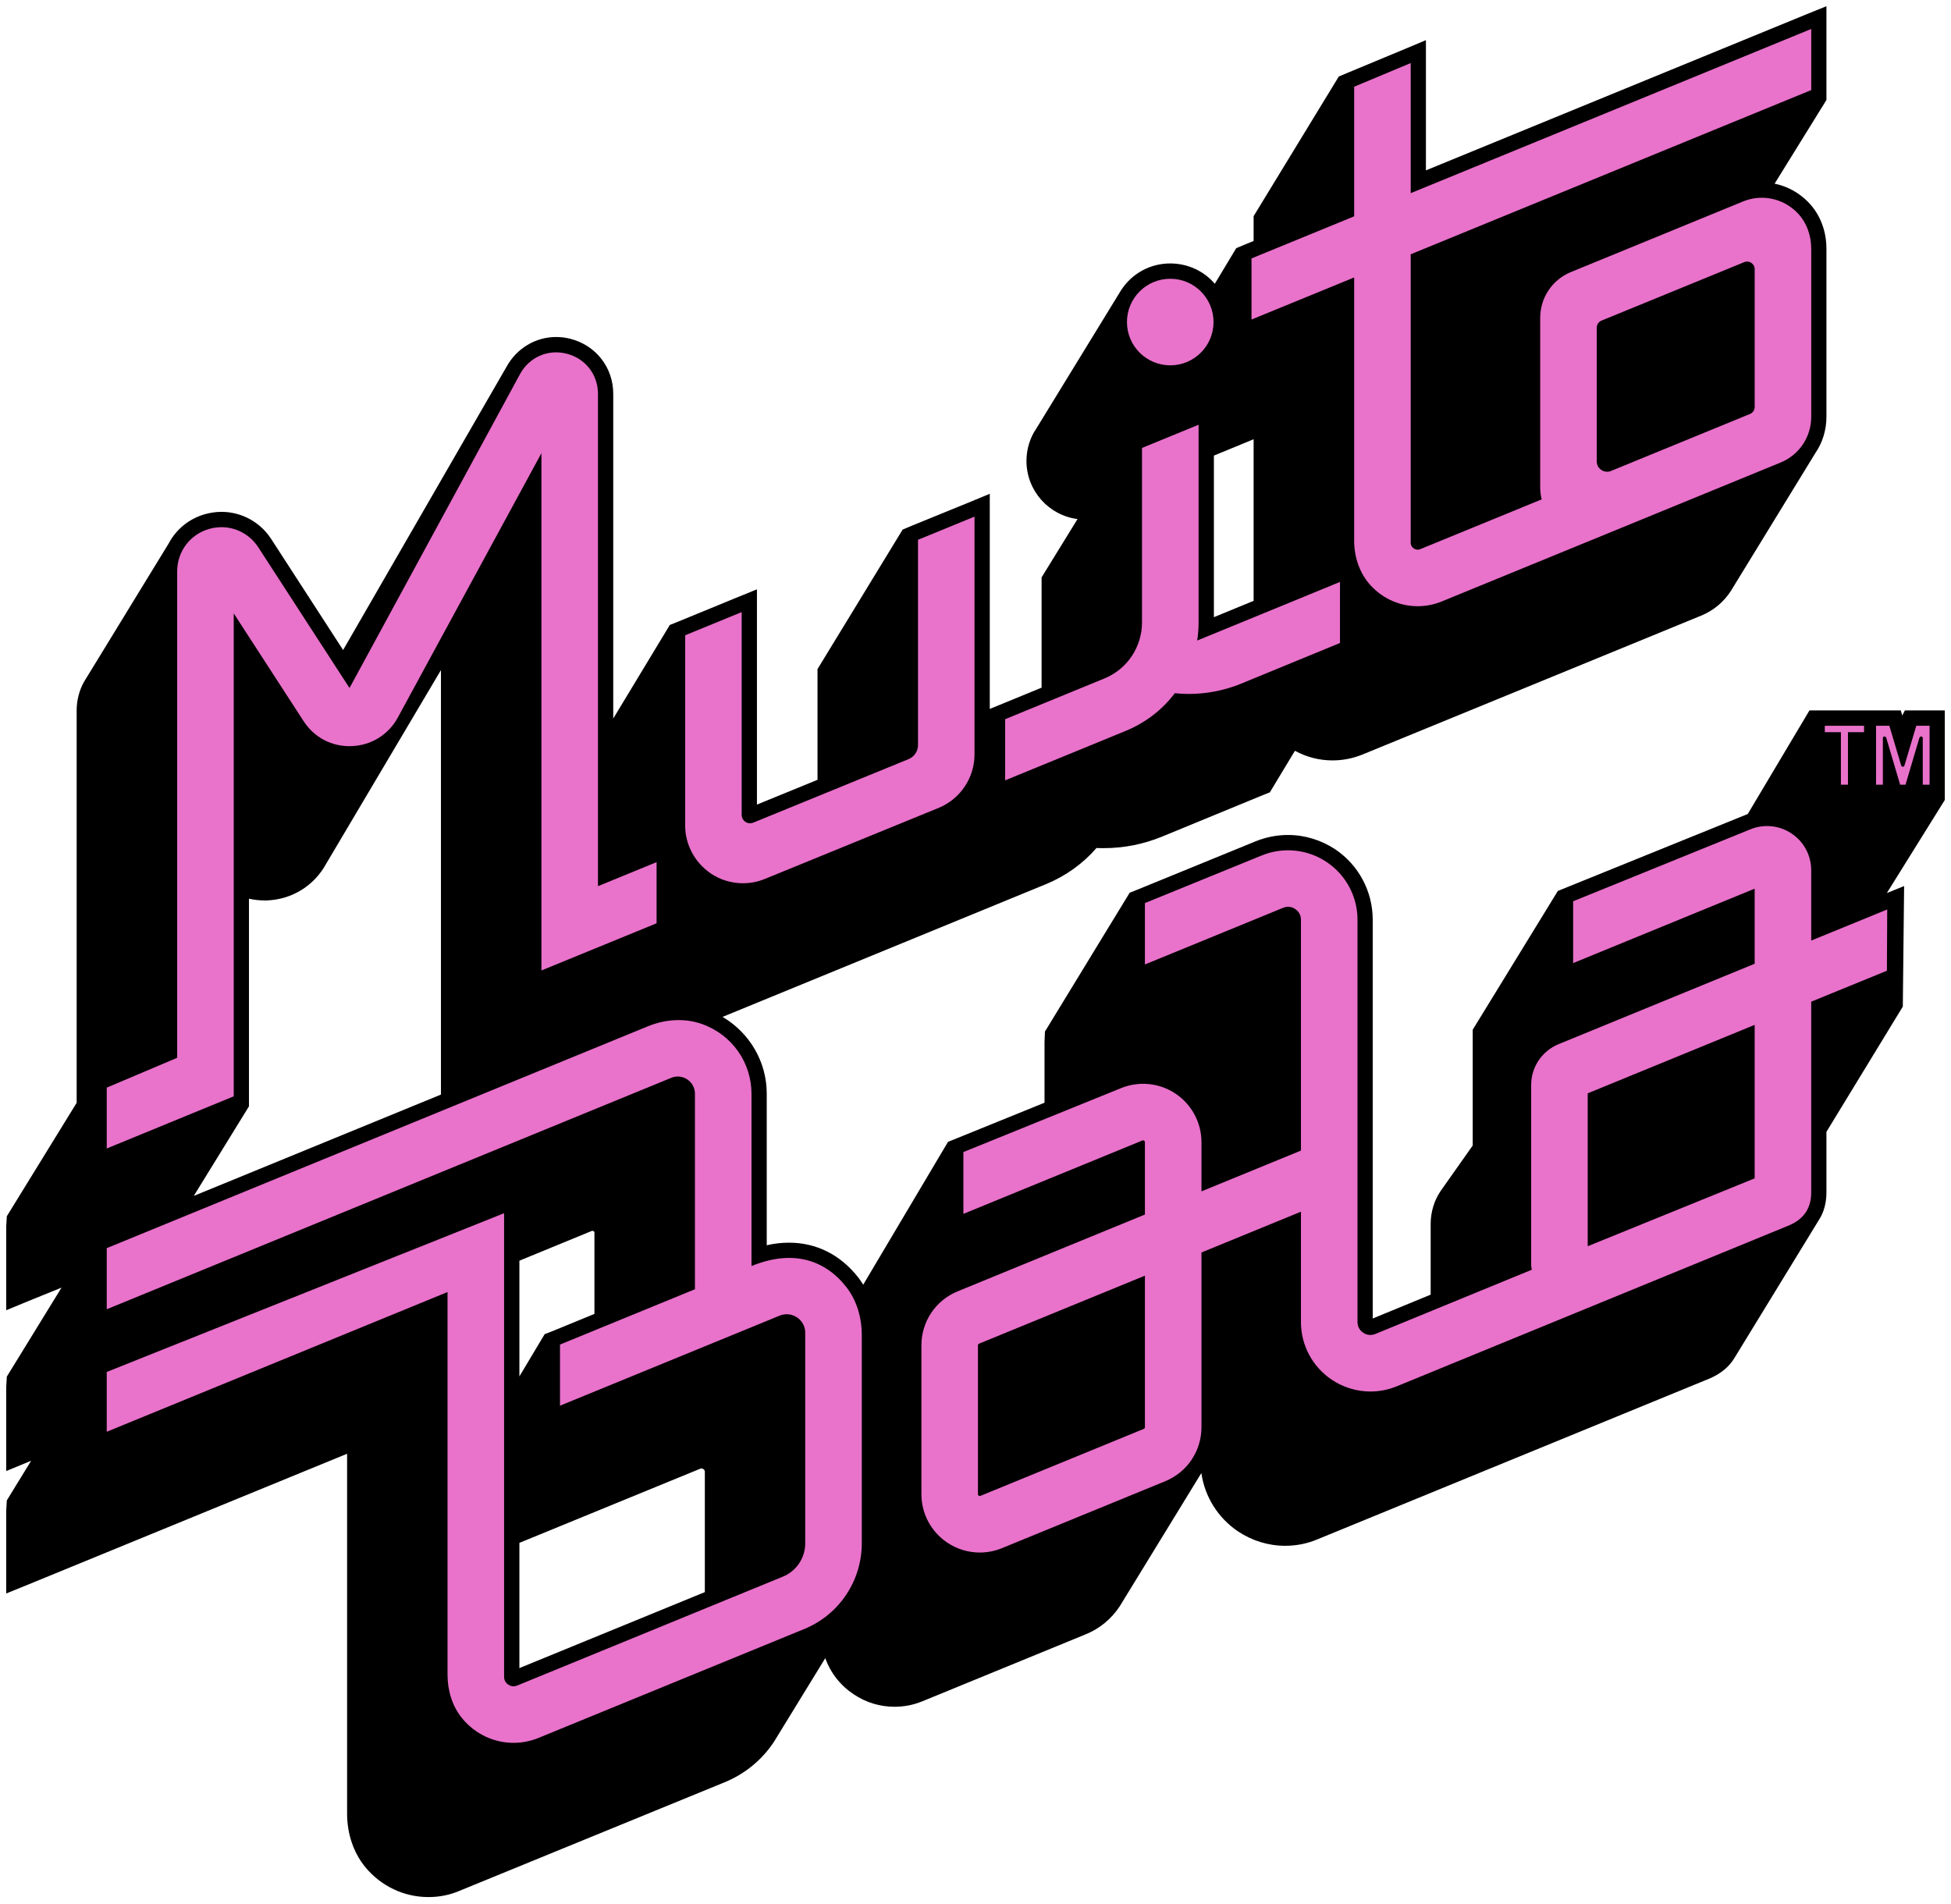
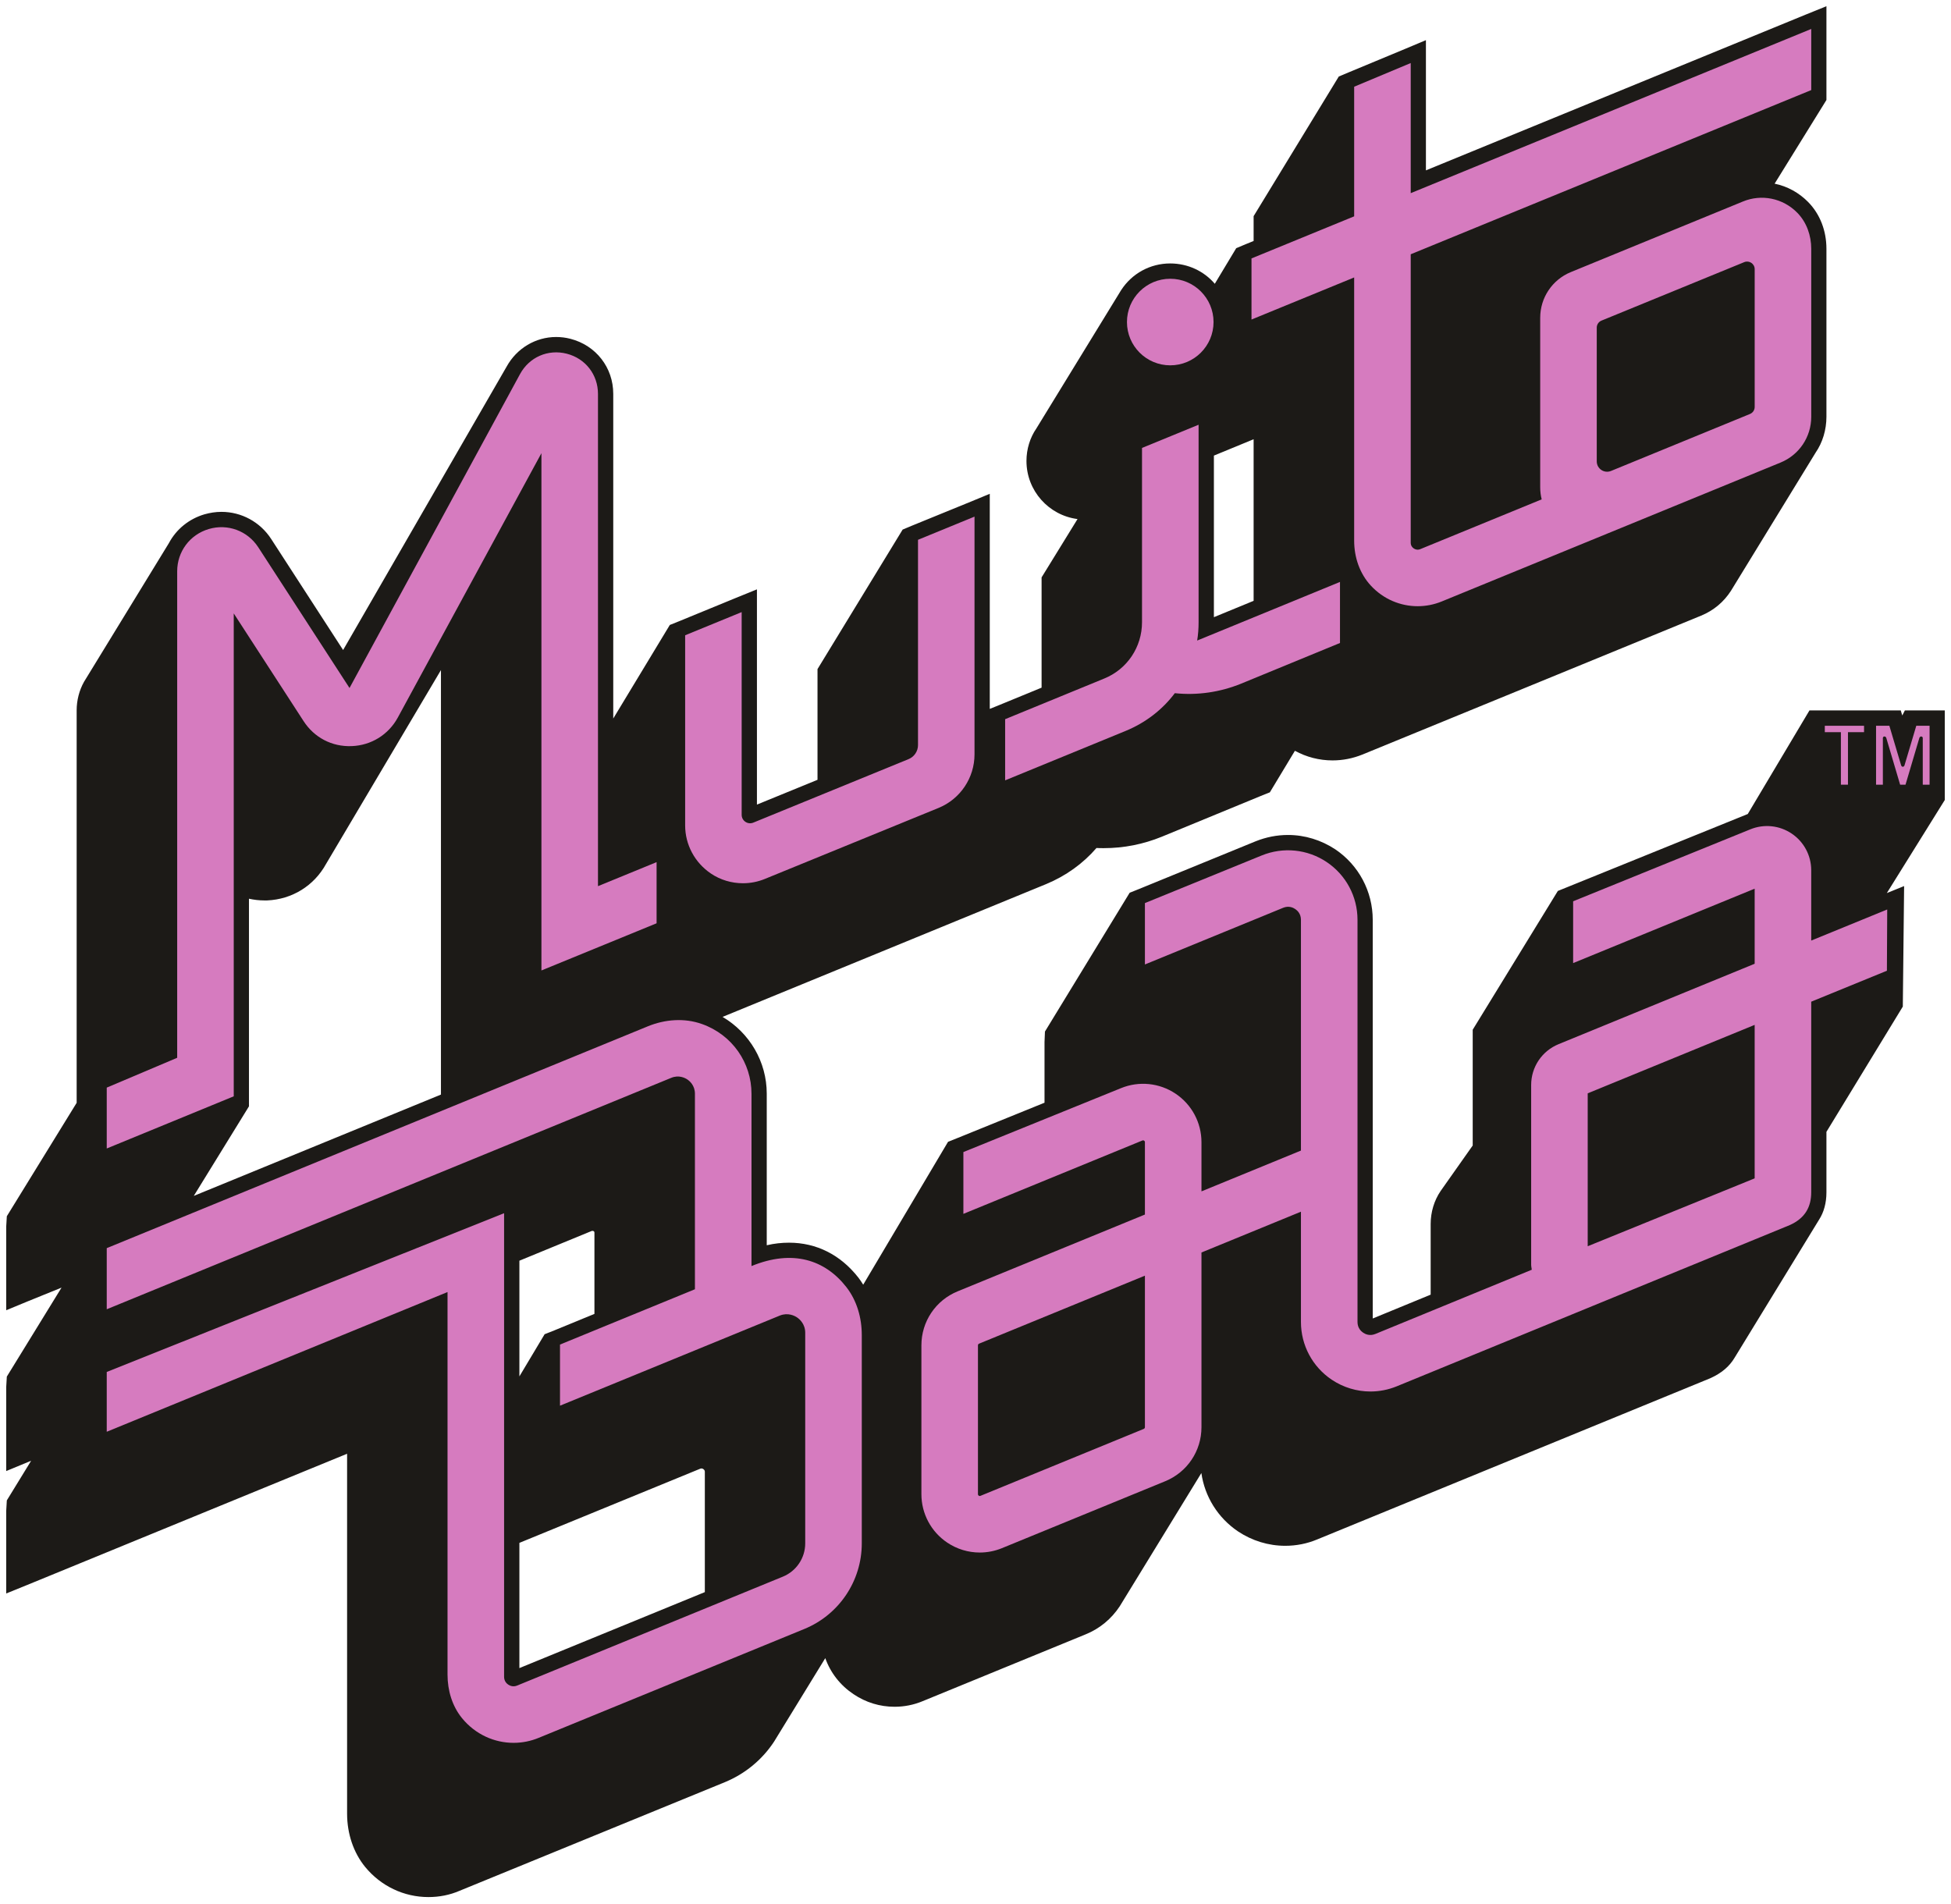
<svg xmlns="http://www.w3.org/2000/svg" viewBox="315.363 -72.805 1256.223 1225.609">
-   <g fill="#000000" fill-opacity="1">
+   <g fill="#1C1A17" fill-opacity="1">




</g>
-   <g fill="#000000" fill-opacity="1">
+   <g fill="#1C1A17" fill-opacity="1">











</g>
-   <g fill="#000000" fill-opacity="1">
+   <g fill="#1C1A17" fill-opacity="1">

</g>
-   <g fill="#000000" fill-opacity="1">
+   <g fill="#1C1A17" fill-opacity="1">









</g>
-   <g fill="#000000" fill-opacity="1">
+   <g fill="#1C1A17" fill-opacity="1">

</g>
-   <g fill="#000000" fill-opacity="1">
+   <g fill="#1C1A17" fill-opacity="1">




</g>
-   <g fill="#000000" fill-opacity="1">
+   <g fill="#1C1A17" fill-opacity="1">





</g>
-   <g fill="#000000" fill-opacity="1">
+   <g fill="#1C1A17" fill-opacity="1">















</g>
-   <g fill="#000000" fill-opacity="1">
+   <g fill="#1C1A17" fill-opacity="1">


</g>
-   <g fill="#000000" fill-opacity="1">
+   <g fill="#1C1A17" fill-opacity="1">




</g>
-   <path fill-rule="nonzero" fill="#000000" fill-opacity="1" d="M 846.754 994.945 C 850.109 1004.406 856.398 1012.465 864.973 1018.176 C 872.848 1023.488 881.887 1026.258 891.344 1026.258 C 897.543 1026.258 903.645 1025.07 909.355 1022.695 L 1014.473 979.594 C 1023.441 975.957 1031.016 969.645 1036.328 961.586 L 1088.91 875.754 C 1091.055 890.898 1099.535 904.598 1112.535 913.359 C 1121.574 919.344 1132.012 922.605 1142.938 922.605 C 1150.02 922.605 1157.008 921.234 1163.602 918.461 L 1416.57 814.715 C 1423.77 811.477 1428.895 807.145 1432.227 801.527 L 1486.672 712.555 C 1489.723 707.824 1491.379 701.816 1491.379 695.035 L 1491.379 656.035 L 1540.559 575.379 L 1541.398 497.773 L 1530.262 502.293 L 1567.586 442.348 L 1567.586 384.664 L 1541.887 384.664 L 1540.211 387.922 L 1539.23 384.664 L 1480.453 384.664 L 1440.727 451.367 L 1324.543 498.449 L 1318.438 500.918 L 1263.621 590.289 L 1263.621 664.836 L 1242.953 694.148 C 1238.809 700.23 1236.547 707.73 1236.547 715.398 L 1236.547 760.875 L 1199.25 776.227 L 1199.25 519.508 C 1199.25 501.199 1190.184 484.262 1175.137 474.125 C 1166.07 468.137 1155.543 464.875 1144.707 464.875 C 1137.531 464.875 1130.637 466.25 1123.949 468.906 L 1048.84 499.637 L 1042.734 502.082 L 988.195 591.453 L 987.914 598.254 L 987.914 637.281 L 932 659.973 L 925.805 662.441 L 871.168 754.469 C 870.191 752.906 869.188 751.324 868.023 749.855 C 856.492 735.176 841.047 727.418 823.434 727.418 C 818.797 727.418 813.973 727.906 809.059 729.074 L 809.059 631.43 C 809.059 610.953 798.039 592.27 780.609 582.02 L 988.984 496.492 C 1001.59 491.273 1012.703 483.305 1021.371 473.262 C 1022.953 473.355 1024.516 473.355 1026.098 473.355 C 1038.891 473.355 1051.492 470.887 1063.492 465.973 L 1127.094 439.785 L 1133.012 437.41 L 1149.137 410.664 C 1156.52 414.691 1164.793 416.859 1173.363 416.859 C 1179.957 416.859 1186.434 415.578 1192.539 413.109 L 1299.848 369.121 L 1410.676 323.645 C 1418.645 320.383 1425.234 314.887 1429.875 307.688 L 1484.391 218.711 C 1488.934 212.121 1491.379 203.941 1491.379 195.578 L 1491.379 87.406 C 1491.379 75.781 1487.254 65.156 1479.777 57.469 C 1473.766 51.273 1466.191 47.148 1458.016 45.469 L 1491.379 -8.414 L 1491.379 -68.805 L 1477.797 -63.305 L 1233.496 36.898 L 1233.496 -46.953 L 1219.914 -41.246 L 1183.5 -26.102 L 1177.395 -23.539 L 1122.551 66.391 L 1122.551 82.375 L 1117.449 84.449 L 1111.348 87.012 L 1097.555 109.938 C 1090.68 101.875 1080.336 96.84 1068.828 96.84 C 1056.016 96.84 1044.203 103.25 1037.211 114.082 L 982.695 203.055 C 978.551 209.066 976.289 216.453 976.289 224.023 C 976.289 243.223 990.664 259.066 1009.164 261.441 L 986.027 299.004 L 986.027 370.008 L 958.77 381.215 L 952.664 383.684 L 952.664 245.18 L 939.082 250.793 L 902.668 265.656 L 896.562 268.219 L 841.746 358.059 L 841.746 429.348 L 802.746 445.305 L 802.746 306.707 L 789.16 312.23 L 752.746 327.188 L 746.645 329.633 L 710.227 389.883 L 710.227 180.805 C 710.227 163.895 699.113 149.613 682.668 145.371 C 679.617 144.578 676.562 144.207 673.418 144.207 C 660.23 144.207 648.117 151.477 641.617 163.195 L 536.289 345.777 L 489.949 274.23 C 482.844 263.305 470.844 256.805 457.938 256.805 C 454.211 256.805 450.574 257.387 447.012 258.387 C 437.086 261.324 428.906 267.918 424.086 276.98 L 369.453 366.258 C 366.402 371.688 364.723 378.164 364.723 384.57 L 364.723 637.348 L 319.758 710.387 L 319.363 717.074 L 319.363 770.914 L 332.945 765.301 L 354.984 756.355 L 319.758 813.645 L 319.363 820.422 L 319.363 874.473 L 332.945 868.859 L 335.391 867.879 L 319.758 893.367 L 319.363 900.148 L 319.363 953.312 L 332.945 947.793 L 538.852 863.336 L 538.852 1095.059 C 538.852 1108.055 542.996 1120.242 550.477 1129.398 C 560.609 1141.723 575.383 1148.805 591.223 1148.805 C 598.121 1148.805 604.898 1147.523 611.305 1144.75 L 782.172 1074.789 C 795.078 1069.453 806.098 1060.414 813.785 1048.695 Z M 1096.973 220.578 L 1122.551 210.047 L 1122.551 314.094 L 1096.973 324.625 Z M 475.668 639.625 L 475.668 505.926 C 478.906 506.625 482.168 507.023 485.5 507.023 L 487.387 507.023 C 503.414 506.324 517.512 497.656 525.27 483.586 L 599.285 358.688 L 599.285 632.039 L 440.137 697.293 Z M 649.793 813.527 L 649.793 739.02 L 696.461 719.824 L 696.949 719.824 C 697.344 719.824 697.531 719.918 697.625 720.035 C 698.113 720.312 698.113 720.707 698.113 721.012 L 698.113 773.27 L 672.23 783.914 L 666.031 786.363 Z M 769.195 952.43 L 649.793 1001.355 L 649.793 920.719 L 766.422 872.891 C 766.633 872.891 766.816 872.797 767.027 872.797 C 767.609 872.797 768.219 873.191 768.219 873.191 C 769.195 873.867 769.195 874.66 769.195 874.965 Z M 769.195 952.43 " />
-   <path fill-rule="nonzero" fill="#E972CB" fill-opacity="1" d="M 465.867 322.191 L 510.844 391.566 C 517.688 402.121 529.066 408.16 541.844 407.652 C 554.414 407.176 565.52 400.285 571.535 389.215 L 663.98 219.023 L 663.98 552.121 L 738.133 521.742 L 738.133 482.359 L 700.395 497.832 L 700.395 180.848 C 700.395 168.426 692.305 158.02 680.266 154.957 C 668.219 151.891 656.145 157.16 650.199 168.094 L 540.41 370.227 L 481.672 279.633 C 474.758 268.988 461.953 264.266 449.781 267.863 C 437.621 271.465 429.449 282.406 429.449 295.094 L 429.449 608.352 L 384.094 627.562 L 384.094 666.758 L 465.867 633.164 Z M 465.867 322.191 " />
-   <path fill-rule="nonzero" fill="#E972CB" fill-opacity="1" d="M 800.398 456.926 L 900.375 416.031 C 904.055 414.527 906.457 410.949 906.457 406.977 L 906.453 274.793 L 942.84 259.867 L 942.84 412.957 C 942.84 428.07 933.715 441.691 919.734 447.441 L 807.945 493.141 C 803.379 495.035 798.539 495.957 793.738 495.957 C 786.547 495.957 779.258 493.879 773.078 489.684 C 762.703 482.672 756.523 471.098 756.523 458.738 L 756.523 336.277 L 792.91 321.355 L 792.914 451.902 C 792.914 455.758 796.828 458.387 800.398 456.926 " />
-   <path fill-rule="nonzero" fill="#E972CB" fill-opacity="1" d="M 1350.996 270.508 L 1461.824 225.059 C 1473.836 220.141 1481.598 208.578 1481.598 195.602 L 1481.598 87.418 C 1481.598 78.883 1478.664 70.43 1472.715 64.305 C 1463.371 54.684 1449.453 52.016 1437.535 56.984 L 1326.699 102.449 C 1314.777 107.395 1307.078 118.938 1307.078 131.848 L 1307.078 241.043 C 1307.078 243.68 1307.41 246.266 1308.031 248.758 L 1229.883 280.801 C 1228.062 281.539 1226.594 280.984 1225.688 280.375 C 1224.781 279.766 1223.707 278.629 1223.707 276.656 L 1223.707 90.934 L 1481.598 -14.801 L 1481.598 -54.16 L 1223.707 51.574 L 1223.707 -32.207 L 1187.289 -16.961 L 1187.289 66.504 L 1121.184 93.605 L 1121.184 132.961 L 1187.289 105.859 L 1187.289 275.387 C 1187.289 286.004 1190.824 296.527 1198.043 304.316 C 1206.141 313.059 1217.109 317.559 1228.176 317.559 C 1233.422 317.559 1238.695 316.547 1243.699 314.496 Z M 1346.52 133.66 L 1438.457 95.996 C 1441.664 94.684 1445.18 97.043 1445.18 100.512 L 1445.18 189.258 C 1445.18 191.238 1443.984 193.02 1442.156 193.77 L 1352.68 230.461 C 1348.297 232.254 1343.492 229.035 1343.492 224.301 L 1343.492 138.176 C 1343.492 136.195 1344.691 134.414 1346.52 133.66 " />
-   <path fill-rule="nonzero" fill="#E972CB" fill-opacity="1" d="M 1178.16 341.242 L 1114.605 367.391 C 1101.047 372.926 1086.383 375.094 1071.809 373.57 C 1063.879 384.133 1053.039 392.574 1040.125 397.875 L 962.555 429.699 L 962.555 390.312 L 1026.289 364.164 C 1041.141 358.168 1050.688 343.871 1050.688 327.867 L 1050.688 215.641 L 1087.121 200.699 L 1087.121 327.867 C 1087.121 331.879 1086.844 335.801 1086.199 339.676 L 1178.16 301.926 Z M 1178.16 341.242 " />
-   <path fill-rule="nonzero" fill="#E972CB" fill-opacity="1" d="M 1068.875 162.449 C 1084.27 162.449 1096.75 149.969 1096.75 134.574 C 1096.75 119.18 1084.27 106.699 1068.875 106.699 C 1053.477 106.699 1040.996 119.18 1040.996 134.574 C 1040.996 149.969 1053.477 162.449 1068.875 162.449 " />
-   <path fill-rule="nonzero" fill="#E972CB" fill-opacity="1" d="M 1467.723 716.105 C 1477.789 711.598 1481.582 704.219 1481.582 694.984 L 1481.582 572.227 L 1530.32 552.293 L 1530.516 512.852 L 1481.582 532.871 L 1481.582 487.586 C 1481.582 478.078 1476.871 469.246 1468.977 463.957 C 1461.09 458.664 1451.133 457.652 1442.332 461.258 L 1328.281 507.574 L 1328.281 547.375 L 1445.168 499.457 L 1445.168 547.801 L 1318.918 599.574 C 1308.188 603.973 1301.254 614.301 1301.254 625.898 L 1301.254 741.531 C 1301.254 742.66 1301.527 743.73 1301.66 744.836 L 1200.926 786.199 C 1197.336 787.66 1194.5 786.324 1193.129 785.406 C 1191.754 784.484 1189.441 782.359 1189.441 778.496 L 1189.441 519.48 C 1189.441 504.539 1182.035 490.648 1169.625 482.324 C 1157.215 473.996 1141.539 472.43 1127.723 478.082 L 1052.559 508.734 L 1052.559 548.258 L 1141.539 511.777 C 1145.133 510.289 1147.961 511.633 1149.336 512.566 C 1150.715 513.488 1153.027 515.617 1153.027 519.48 L 1153.027 668.105 L 1088.973 694.371 L 1088.973 662.703 C 1088.973 650.145 1082.75 638.477 1072.32 631.48 C 1061.883 624.484 1048.727 623.16 1037.113 627.922 L 935.672 669.062 L 935.672 708.863 L 1050.93 661.613 C 1051.125 661.539 1051.5 661.359 1052.031 661.727 C 1052.559 662.078 1052.559 662.484 1052.559 662.703 L 1052.559 709.297 L 931.984 758.738 C 917.805 764.543 908.641 778.199 908.641 793.52 L 908.641 889.344 C 908.641 901.898 914.863 913.566 925.293 920.559 C 931.586 924.785 938.875 926.941 946.227 926.941 C 951.047 926.941 955.891 926.012 960.496 924.129 L 1065.645 881.02 C 1079.812 875.203 1088.973 861.555 1088.973 846.234 L 1088.973 733.723 L 1153.027 707.465 L 1153.027 778.496 C 1153.027 793.438 1160.434 807.32 1172.844 815.648 C 1180.34 820.676 1189.016 823.246 1197.754 823.246 C 1203.496 823.246 1209.266 822.137 1214.742 819.895 Z M 1052.559 846.234 C 1052.559 846.707 1052.262 847.148 1051.828 847.324 L 946.68 890.434 C 946.477 890.52 946.113 890.676 945.578 890.324 C 945.055 889.973 945.055 889.562 945.055 889.344 L 945.055 793.52 C 945.055 793.039 945.34 792.613 945.793 792.434 L 1052.559 748.656 Z M 1337.668 729.699 L 1337.668 631.242 L 1445.168 587.16 L 1445.168 685.992 L 1443.766 686.566 Z M 1337.668 729.699 " />
-   <path fill-rule="nonzero" fill="#E972CB" fill-opacity="1" d="M 799.238 742.473 L 799.238 631.488 C 799.238 611.656 786.941 593.578 767.344 586.609 C 756.039 582.59 743.539 583.555 732.434 588.109 L 384.094 730.93 L 384.094 770.289 L 747.574 621.262 C 752.492 619.242 756.449 621.324 757.922 622.305 C 759.398 623.297 762.82 626.168 762.82 631.488 L 762.82 757.402 L 675.941 793.02 L 675.941 832.383 L 817.57 774.316 C 822.812 772.258 827.074 774.516 828.637 775.59 C 830.203 776.66 833.836 779.762 833.836 785.441 L 833.836 921.027 C 833.836 930.43 828.156 938.902 819.453 942.469 L 648.383 1012.586 C 645.789 1013.676 643.68 1012.711 642.66 1012.035 C 641.648 1011.355 639.941 1009.801 639.941 1006.957 L 639.941 708.441 L 384.094 810.66 L 384.094 849.172 L 603.523 759.207 L 603.523 1005.551 C 603.523 1015.68 606.473 1025.812 612.895 1033.645 C 621.48 1044.121 633.742 1049.492 646.047 1049.492 C 651.559 1049.492 657.09 1048.414 662.316 1046.234 L 833.27 976.164 C 855.641 966.996 870.254 945.215 870.254 921.035 L 870.254 786.934 C 870.254 775.828 867.125 764.711 860.285 755.965 C 846.582 738.449 825.773 731.57 799.238 742.473 " />
-   <path fill-rule="nonzero" fill="#E972CB" fill-opacity="1" d="M 1500.691 432.488 L 1505.242 432.488 L 1505.242 398.676 L 1515.594 398.676 L 1515.594 394.551 L 1490.336 394.551 L 1490.336 398.676 L 1500.691 398.676 Z M 1500.691 432.488 " />
-   <path fill-rule="nonzero" fill="#E972CB" fill-opacity="1" d="M 1549.238 394.551 L 1541.648 420.02 C 1541.484 420.512 1541.105 420.945 1540.566 420.945 C 1540.023 420.945 1539.645 420.512 1539.477 420.02 L 1531.895 394.551 L 1523.332 394.551 L 1523.332 432.488 L 1527.719 432.488 L 1527.719 402.465 C 1527.719 401.867 1528.156 401.438 1528.75 401.438 C 1529.293 401.438 1529.781 401.867 1529.941 402.465 L 1538.832 432.488 L 1542.301 432.488 L 1551.188 402.465 C 1551.352 401.867 1551.836 401.438 1552.375 401.438 C 1552.973 401.438 1553.406 401.867 1553.406 402.465 L 1553.406 432.488 L 1557.793 432.488 L 1557.793 394.551 Z M 1549.238 394.551 " />
+   <path fill-rule="nonzero" fill="#1C1A17" fill-opacity="1" d="M 846.754 994.945 C 850.109 1004.406 856.398 1012.465 864.973 1018.176 C 872.848 1023.488 881.887 1026.258 891.344 1026.258 C 897.543 1026.258 903.645 1025.07 909.355 1022.695 L 1014.473 979.594 C 1023.441 975.957 1031.016 969.645 1036.328 961.586 L 1088.91 875.754 C 1091.055 890.898 1099.535 904.598 1112.535 913.359 C 1121.574 919.344 1132.012 922.605 1142.938 922.605 C 1150.02 922.605 1157.008 921.234 1163.602 918.461 L 1416.57 814.715 C 1423.77 811.477 1428.895 807.145 1432.227 801.527 L 1486.672 712.555 C 1489.723 707.824 1491.379 701.816 1491.379 695.035 L 1491.379 656.035 L 1540.559 575.379 L 1541.398 497.773 L 1530.262 502.293 L 1567.586 442.348 L 1567.586 384.664 L 1541.887 384.664 L 1540.211 387.922 L 1539.23 384.664 L 1480.453 384.664 L 1440.727 451.367 L 1324.543 498.449 L 1318.438 500.918 L 1263.621 590.289 L 1263.621 664.836 L 1242.953 694.148 C 1238.809 700.23 1236.547 707.73 1236.547 715.398 L 1236.547 760.875 L 1199.25 776.227 L 1199.25 519.508 C 1199.25 501.199 1190.184 484.262 1175.137 474.125 C 1166.07 468.137 1155.543 464.875 1144.707 464.875 C 1137.531 464.875 1130.637 466.25 1123.949 468.906 L 1048.84 499.637 L 1042.734 502.082 L 988.195 591.453 L 987.914 598.254 L 987.914 637.281 L 932 659.973 L 925.805 662.441 L 871.168 754.469 C 870.191 752.906 869.188 751.324 868.023 749.855 C 856.492 735.176 841.047 727.418 823.434 727.418 C 818.797 727.418 813.973 727.906 809.059 729.074 L 809.059 631.43 C 809.059 610.953 798.039 592.27 780.609 582.02 L 988.984 496.492 C 1001.59 491.273 1012.703 483.305 1021.371 473.262 C 1022.953 473.355 1024.516 473.355 1026.098 473.355 C 1038.891 473.355 1051.492 470.887 1063.492 465.973 L 1127.094 439.785 L 1133.012 437.41 L 1149.137 410.664 C 1156.52 414.691 1164.793 416.859 1173.363 416.859 C 1179.957 416.859 1186.434 415.578 1192.539 413.109 L 1299.848 369.121 L 1410.676 323.645 C 1418.645 320.383 1425.234 314.887 1429.875 307.688 L 1484.391 218.711 C 1488.934 212.121 1491.379 203.941 1491.379 195.578 L 1491.379 87.406 C 1491.379 75.781 1487.254 65.156 1479.777 57.469 C 1473.766 51.273 1466.191 47.148 1458.016 45.469 L 1491.379 -8.414 L 1491.379 -68.805 L 1477.797 -63.305 L 1233.496 36.898 L 1233.496 -46.953 L 1219.914 -41.246 L 1183.5 -26.102 L 1177.395 -23.539 L 1122.551 66.391 L 1122.551 82.375 L 1117.449 84.449 L 1111.348 87.012 L 1097.555 109.938 C 1090.68 101.875 1080.336 96.84 1068.828 96.84 C 1056.016 96.84 1044.203 103.25 1037.211 114.082 L 982.695 203.055 C 978.551 209.066 976.289 216.453 976.289 224.023 C 976.289 243.223 990.664 259.066 1009.164 261.441 L 986.027 299.004 L 986.027 370.008 L 958.77 381.215 L 952.664 383.684 L 952.664 245.18 L 939.082 250.793 L 902.668 265.656 L 896.562 268.219 L 841.746 358.059 L 841.746 429.348 L 802.746 445.305 L 802.746 306.707 L 789.16 312.23 L 752.746 327.188 L 746.645 329.633 L 710.227 389.883 L 710.227 180.805 C 710.227 163.895 699.113 149.613 682.668 145.371 C 679.617 144.578 676.562 144.207 673.418 144.207 C 660.23 144.207 648.117 151.477 641.617 163.195 L 536.289 345.777 L 489.949 274.23 C 482.844 263.305 470.844 256.805 457.938 256.805 C 454.211 256.805 450.574 257.387 447.012 258.387 C 437.086 261.324 428.906 267.918 424.086 276.98 L 369.453 366.258 C 366.402 371.688 364.723 378.164 364.723 384.57 L 364.723 637.348 L 319.758 710.387 L 319.363 717.074 L 319.363 770.914 L 332.945 765.301 L 354.984 756.355 L 319.758 813.645 L 319.363 820.422 L 319.363 874.473 L 332.945 868.859 L 335.391 867.879 L 319.758 893.367 L 319.363 900.148 L 319.363 953.312 L 332.945 947.793 L 538.852 863.336 L 538.852 1095.059 C 538.852 1108.055 542.996 1120.242 550.477 1129.398 C 560.609 1141.723 575.383 1148.805 591.223 1148.805 C 598.121 1148.805 604.898 1147.523 611.305 1144.75 L 782.172 1074.789 C 795.078 1069.453 806.098 1060.414 813.785 1048.695 Z M 1096.973 220.578 L 1122.551 210.047 L 1122.551 314.094 L 1096.973 324.625 Z M 475.668 639.625 L 475.668 505.926 C 478.906 506.625 482.168 507.023 485.5 507.023 L 487.387 507.023 C 503.414 506.324 517.512 497.656 525.27 483.586 L 599.285 358.688 L 599.285 632.039 L 440.137 697.293 Z M 649.793 813.527 L 649.793 739.02 L 696.461 719.824 L 696.949 719.824 C 697.344 719.824 697.531 719.918 697.625 720.035 C 698.113 720.312 698.113 720.707 698.113 721.012 L 698.113 773.27 L 672.23 783.914 L 666.031 786.363 Z M 769.195 952.43 L 649.793 1001.355 L 649.793 920.719 L 766.422 872.891 C 766.633 872.891 766.816 872.797 767.027 872.797 C 767.609 872.797 768.219 873.191 768.219 873.191 C 769.195 873.867 769.195 874.66 769.195 874.965 Z M 769.195 952.43 " />
+   <path fill-rule="nonzero" fill="#D67BBF" fill-opacity="1" d="M 465.867 322.191 L 510.844 391.566 C 517.688 402.121 529.066 408.16 541.844 407.652 C 554.414 407.176 565.52 400.285 571.535 389.215 L 663.98 219.023 L 663.98 552.121 L 738.133 521.742 L 738.133 482.359 L 700.395 497.832 L 700.395 180.848 C 700.395 168.426 692.305 158.02 680.266 154.957 C 668.219 151.891 656.145 157.16 650.199 168.094 L 540.41 370.227 L 481.672 279.633 C 474.758 268.988 461.953 264.266 449.781 267.863 C 437.621 271.465 429.449 282.406 429.449 295.094 L 429.449 608.352 L 384.094 627.562 L 384.094 666.758 L 465.867 633.164 Z M 465.867 322.191 " />
+   <path fill-rule="nonzero" fill="#D67BBF" fill-opacity="1" d="M 800.398 456.926 L 900.375 416.031 C 904.055 414.527 906.457 410.949 906.457 406.977 L 906.453 274.793 L 942.84 259.867 L 942.84 412.957 C 942.84 428.07 933.715 441.691 919.734 447.441 L 807.945 493.141 C 803.379 495.035 798.539 495.957 793.738 495.957 C 786.547 495.957 779.258 493.879 773.078 489.684 C 762.703 482.672 756.523 471.098 756.523 458.738 L 756.523 336.277 L 792.91 321.355 L 792.914 451.902 C 792.914 455.758 796.828 458.387 800.398 456.926 " />
+   <path fill-rule="nonzero" fill="#D67BBF" fill-opacity="1" d="M 1350.996 270.508 L 1461.824 225.059 C 1473.836 220.141 1481.598 208.578 1481.598 195.602 L 1481.598 87.418 C 1481.598 78.883 1478.664 70.43 1472.715 64.305 C 1463.371 54.684 1449.453 52.016 1437.535 56.984 L 1326.699 102.449 C 1314.777 107.395 1307.078 118.938 1307.078 131.848 L 1307.078 241.043 C 1307.078 243.68 1307.41 246.266 1308.031 248.758 L 1229.883 280.801 C 1228.062 281.539 1226.594 280.984 1225.688 280.375 C 1224.781 279.766 1223.707 278.629 1223.707 276.656 L 1223.707 90.934 L 1481.598 -14.801 L 1481.598 -54.16 L 1223.707 51.574 L 1223.707 -32.207 L 1187.289 -16.961 L 1187.289 66.504 L 1121.184 93.605 L 1121.184 132.961 L 1187.289 105.859 L 1187.289 275.387 C 1187.289 286.004 1190.824 296.527 1198.043 304.316 C 1206.141 313.059 1217.109 317.559 1228.176 317.559 C 1233.422 317.559 1238.695 316.547 1243.699 314.496 Z M 1346.52 133.66 L 1438.457 95.996 C 1441.664 94.684 1445.18 97.043 1445.18 100.512 L 1445.18 189.258 C 1445.18 191.238 1443.984 193.02 1442.156 193.77 L 1352.68 230.461 C 1348.297 232.254 1343.492 229.035 1343.492 224.301 L 1343.492 138.176 C 1343.492 136.195 1344.691 134.414 1346.52 133.66 " />
+   <path fill-rule="nonzero" fill="#D67BBF" fill-opacity="1" d="M 1178.16 341.242 L 1114.605 367.391 C 1101.047 372.926 1086.383 375.094 1071.809 373.57 C 1063.879 384.133 1053.039 392.574 1040.125 397.875 L 962.555 429.699 L 962.555 390.312 L 1026.289 364.164 C 1041.141 358.168 1050.688 343.871 1050.688 327.867 L 1050.688 215.641 L 1087.121 200.699 L 1087.121 327.867 C 1087.121 331.879 1086.844 335.801 1086.199 339.676 L 1178.16 301.926 Z M 1178.16 341.242 " />
+   <path fill-rule="nonzero" fill="#D67BBF" fill-opacity="1" d="M 1068.875 162.449 C 1084.27 162.449 1096.75 149.969 1096.75 134.574 C 1096.75 119.18 1084.27 106.699 1068.875 106.699 C 1053.477 106.699 1040.996 119.18 1040.996 134.574 C 1040.996 149.969 1053.477 162.449 1068.875 162.449 " />
+   <path fill-rule="nonzero" fill="#D67BBF" fill-opacity="1" d="M 1467.723 716.105 C 1477.789 711.598 1481.582 704.219 1481.582 694.984 L 1481.582 572.227 L 1530.32 552.293 L 1530.516 512.852 L 1481.582 532.871 L 1481.582 487.586 C 1481.582 478.078 1476.871 469.246 1468.977 463.957 C 1461.09 458.664 1451.133 457.652 1442.332 461.258 L 1328.281 507.574 L 1328.281 547.375 L 1445.168 499.457 L 1445.168 547.801 L 1318.918 599.574 C 1308.188 603.973 1301.254 614.301 1301.254 625.898 L 1301.254 741.531 C 1301.254 742.66 1301.527 743.73 1301.66 744.836 L 1200.926 786.199 C 1197.336 787.66 1194.5 786.324 1193.129 785.406 C 1191.754 784.484 1189.441 782.359 1189.441 778.496 L 1189.441 519.48 C 1189.441 504.539 1182.035 490.648 1169.625 482.324 C 1157.215 473.996 1141.539 472.43 1127.723 478.082 L 1052.559 508.734 L 1052.559 548.258 L 1141.539 511.777 C 1145.133 510.289 1147.961 511.633 1149.336 512.566 C 1150.715 513.488 1153.027 515.617 1153.027 519.48 L 1153.027 668.105 L 1088.973 694.371 L 1088.973 662.703 C 1088.973 650.145 1082.75 638.477 1072.32 631.48 C 1061.883 624.484 1048.727 623.16 1037.113 627.922 L 935.672 669.062 L 935.672 708.863 L 1050.93 661.613 C 1051.125 661.539 1051.5 661.359 1052.031 661.727 C 1052.559 662.078 1052.559 662.484 1052.559 662.703 L 1052.559 709.297 L 931.984 758.738 C 917.805 764.543 908.641 778.199 908.641 793.52 L 908.641 889.344 C 908.641 901.898 914.863 913.566 925.293 920.559 C 931.586 924.785 938.875 926.941 946.227 926.941 C 951.047 926.941 955.891 926.012 960.496 924.129 L 1065.645 881.02 C 1079.812 875.203 1088.973 861.555 1088.973 846.234 L 1088.973 733.723 L 1153.027 707.465 L 1153.027 778.496 C 1153.027 793.438 1160.434 807.32 1172.844 815.648 C 1180.34 820.676 1189.016 823.246 1197.754 823.246 C 1203.496 823.246 1209.266 822.137 1214.742 819.895 Z M 1052.559 846.234 C 1052.559 846.707 1052.262 847.148 1051.828 847.324 L 946.68 890.434 C 946.477 890.52 946.113 890.676 945.578 890.324 C 945.055 889.973 945.055 889.562 945.055 889.344 L 945.055 793.52 C 945.055 793.039 945.34 792.613 945.793 792.434 L 1052.559 748.656 Z M 1337.668 729.699 L 1337.668 631.242 L 1445.168 587.16 L 1445.168 685.992 L 1443.766 686.566 Z M 1337.668 729.699 " />
+   <path fill-rule="nonzero" fill="#D67BBF" fill-opacity="1" d="M 799.238 742.473 L 799.238 631.488 C 799.238 611.656 786.941 593.578 767.344 586.609 C 756.039 582.59 743.539 583.555 732.434 588.109 L 384.094 730.93 L 384.094 770.289 L 747.574 621.262 C 752.492 619.242 756.449 621.324 757.922 622.305 C 759.398 623.297 762.82 626.168 762.82 631.488 L 762.82 757.402 L 675.941 793.02 L 675.941 832.383 L 817.57 774.316 C 822.812 772.258 827.074 774.516 828.637 775.59 C 830.203 776.66 833.836 779.762 833.836 785.441 L 833.836 921.027 C 833.836 930.43 828.156 938.902 819.453 942.469 L 648.383 1012.586 C 645.789 1013.676 643.68 1012.711 642.66 1012.035 C 641.648 1011.355 639.941 1009.801 639.941 1006.957 L 639.941 708.441 L 384.094 810.66 L 384.094 849.172 L 603.523 759.207 L 603.523 1005.551 C 603.523 1015.68 606.473 1025.812 612.895 1033.645 C 621.48 1044.121 633.742 1049.492 646.047 1049.492 C 651.559 1049.492 657.09 1048.414 662.316 1046.234 L 833.27 976.164 C 855.641 966.996 870.254 945.215 870.254 921.035 L 870.254 786.934 C 870.254 775.828 867.125 764.711 860.285 755.965 C 846.582 738.449 825.773 731.57 799.238 742.473 " />
+   <path fill-rule="nonzero" fill="#D67BBF" fill-opacity="1" d="M 1500.691 432.488 L 1505.242 432.488 L 1505.242 398.676 L 1515.594 398.676 L 1515.594 394.551 L 1490.336 394.551 L 1490.336 398.676 L 1500.691 398.676 Z M 1500.691 432.488 " />
+   <path fill-rule="nonzero" fill="#D67BBF" fill-opacity="1" d="M 1549.238 394.551 L 1541.648 420.02 C 1541.484 420.512 1541.105 420.945 1540.566 420.945 C 1540.023 420.945 1539.645 420.512 1539.477 420.02 L 1531.895 394.551 L 1523.332 394.551 L 1523.332 432.488 L 1527.719 432.488 L 1527.719 402.465 C 1527.719 401.867 1528.156 401.438 1528.75 401.438 C 1529.293 401.438 1529.781 401.867 1529.941 402.465 L 1538.832 432.488 L 1542.301 432.488 L 1551.188 402.465 C 1551.352 401.867 1551.836 401.438 1552.375 401.438 C 1552.973 401.438 1553.406 401.867 1553.406 402.465 L 1553.406 432.488 L 1557.793 432.488 L 1557.793 394.551 Z M 1549.238 394.551 " />
</svg>
